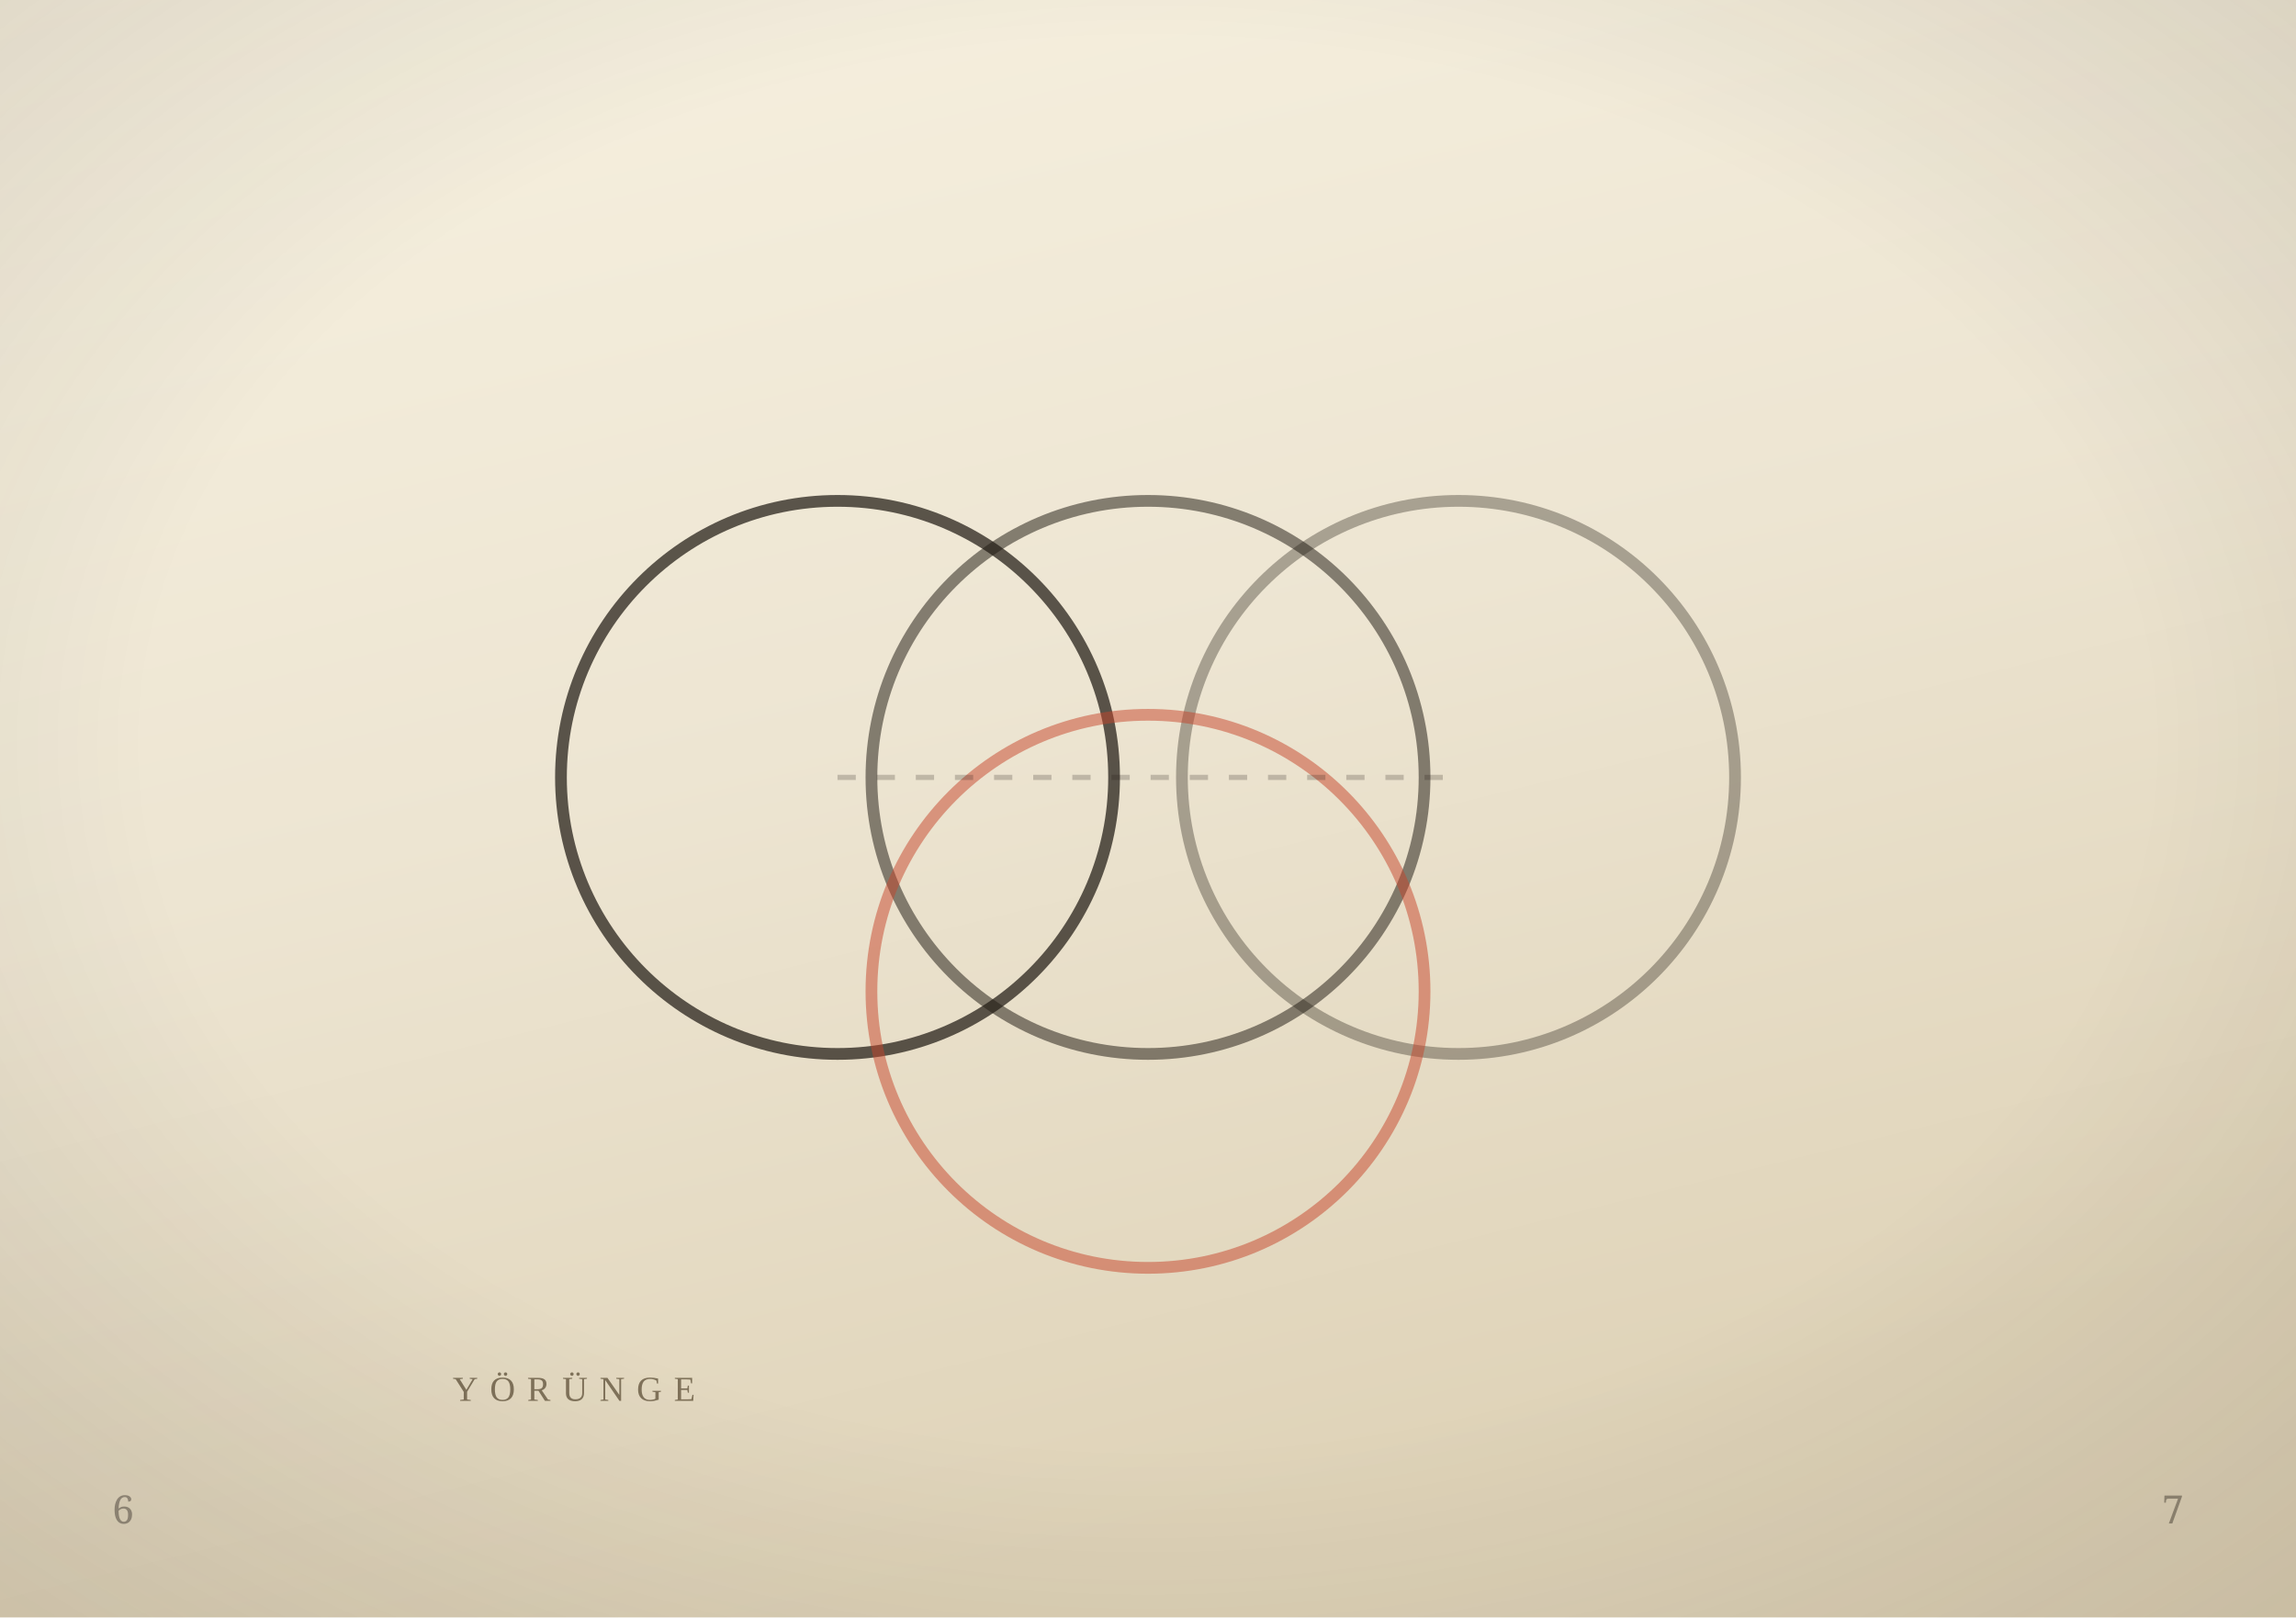
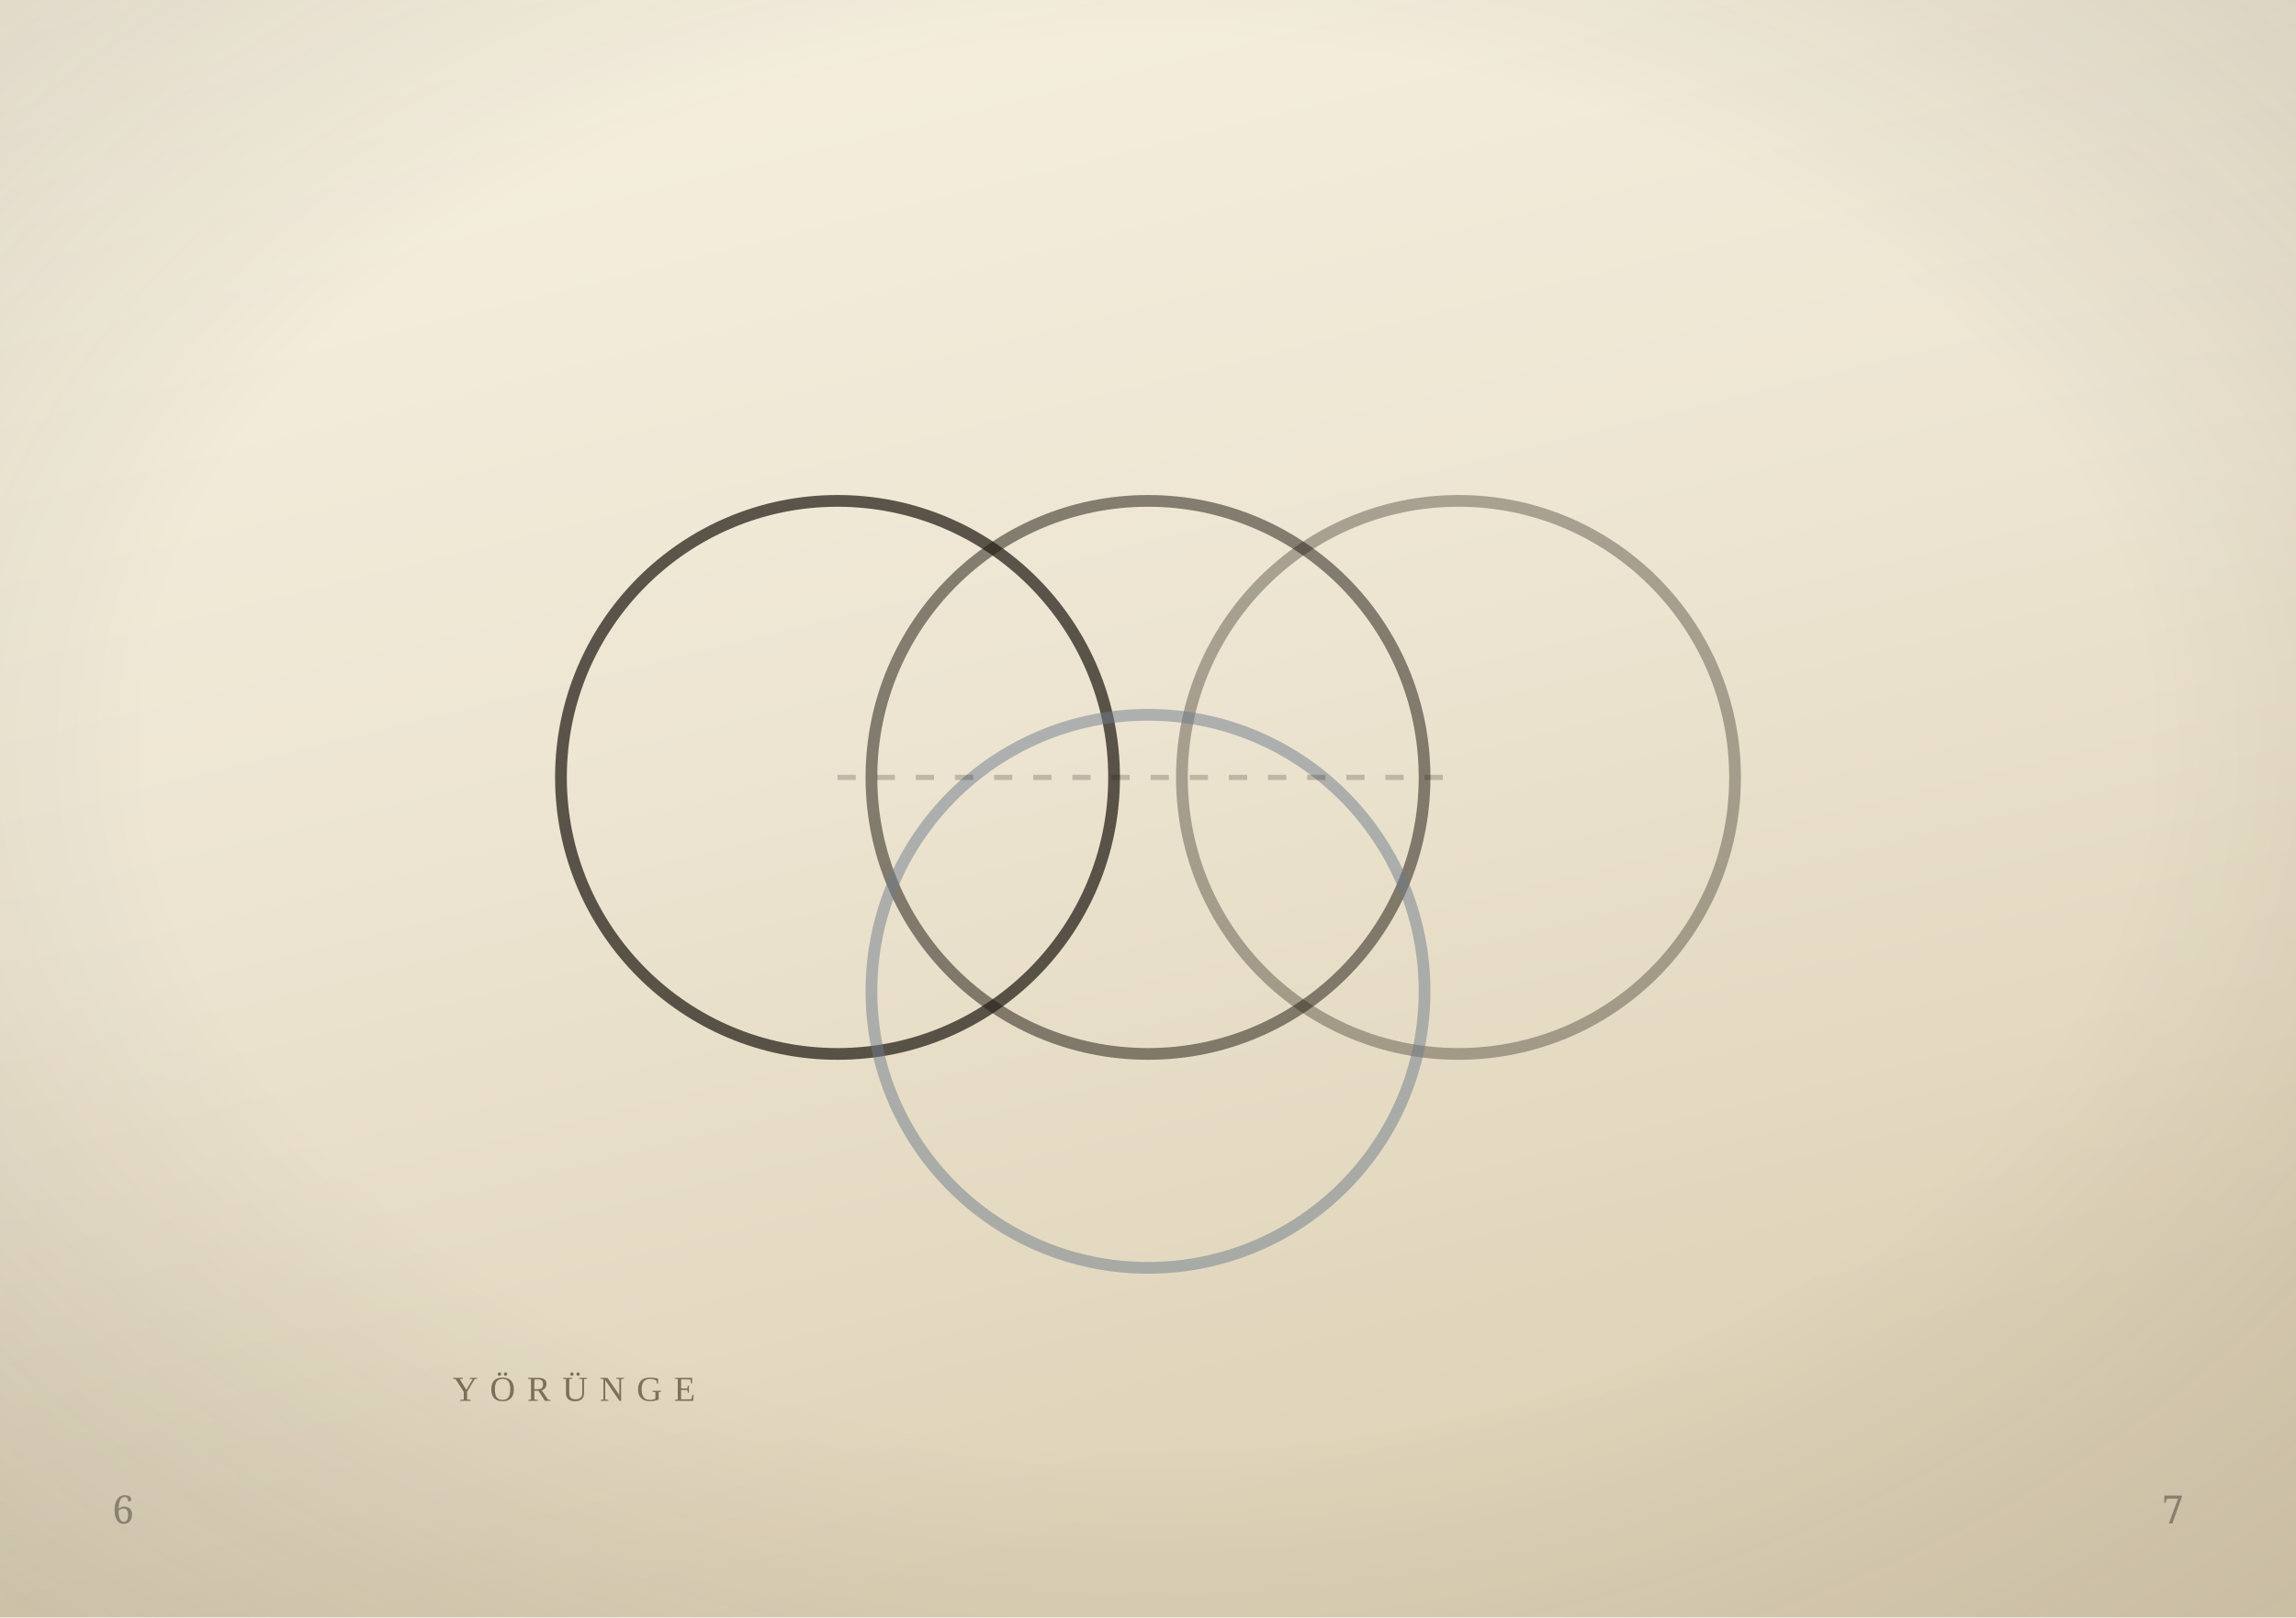
<svg xmlns="http://www.w3.org/2000/svg" width="1760" height="1240" viewBox="0 0 1760 1240">
  <defs>
    <linearGradient id="pg" x1="0" y1="0" x2="0.35" y2="1">
      <stop offset="0%" stop-color="#F7F1E0" />
      <stop offset="52%" stop-color="#EDE5D2" />
      <stop offset="100%" stop-color="#DFD3B8" />
    </linearGradient>
    <radialGradient id="vig" cx="50%" cy="46%" r="72%">
      <stop offset="60%" stop-color="#000" stop-opacity="0" />
      <stop offset="100%" stop-color="#3a2c18" stop-opacity=".13" />
    </radialGradient>
  </defs>
  <rect width="1760" height="1240" fill="url(#pg)" />
  <circle cx="642" cy="596" r="212" fill="none" stroke="#211B14" stroke-opacity=".72" stroke-width="9" />
  <circle cx="880" cy="596" r="212" fill="none" stroke="#211B14" stroke-opacity=".52" stroke-width="9" />
  <circle cx="1118" cy="596" r="212" fill="none" stroke="#211B14" stroke-opacity=".34" stroke-width="9" />
-   <circle cx="880" cy="760" r="212" fill="none" stroke="#C6442B" stroke-opacity=".5" stroke-width="9" />
+   <circle cx="880" cy="760" r="212" fill="none" stroke="#6F7D8C" stroke-opacity=".5" stroke-width="9" />
  <line x1="642" y1="596" x2="1118" y2="596" stroke="#211B14" stroke-opacity=".22" stroke-width="4" stroke-dasharray="14 16" />
  <text x="440" y="1074" text-anchor="middle" font-family="Georgia,'Times New Roman',serif" font-size="27" letter-spacing="9" fill="#6a5c44" fill-opacity=".82">YÖRÜNGE</text>
  <text x="86" y="1168" font-family="Georgia,serif" font-size="30" fill="#211B14" fill-opacity=".4">6</text>
  <text x="1674" y="1168" text-anchor="end" font-family="Georgia,serif" font-size="30" fill="#211B14" fill-opacity=".4">7</text>
  <rect width="1760" height="1240" fill="url(#vig)" />
</svg>
